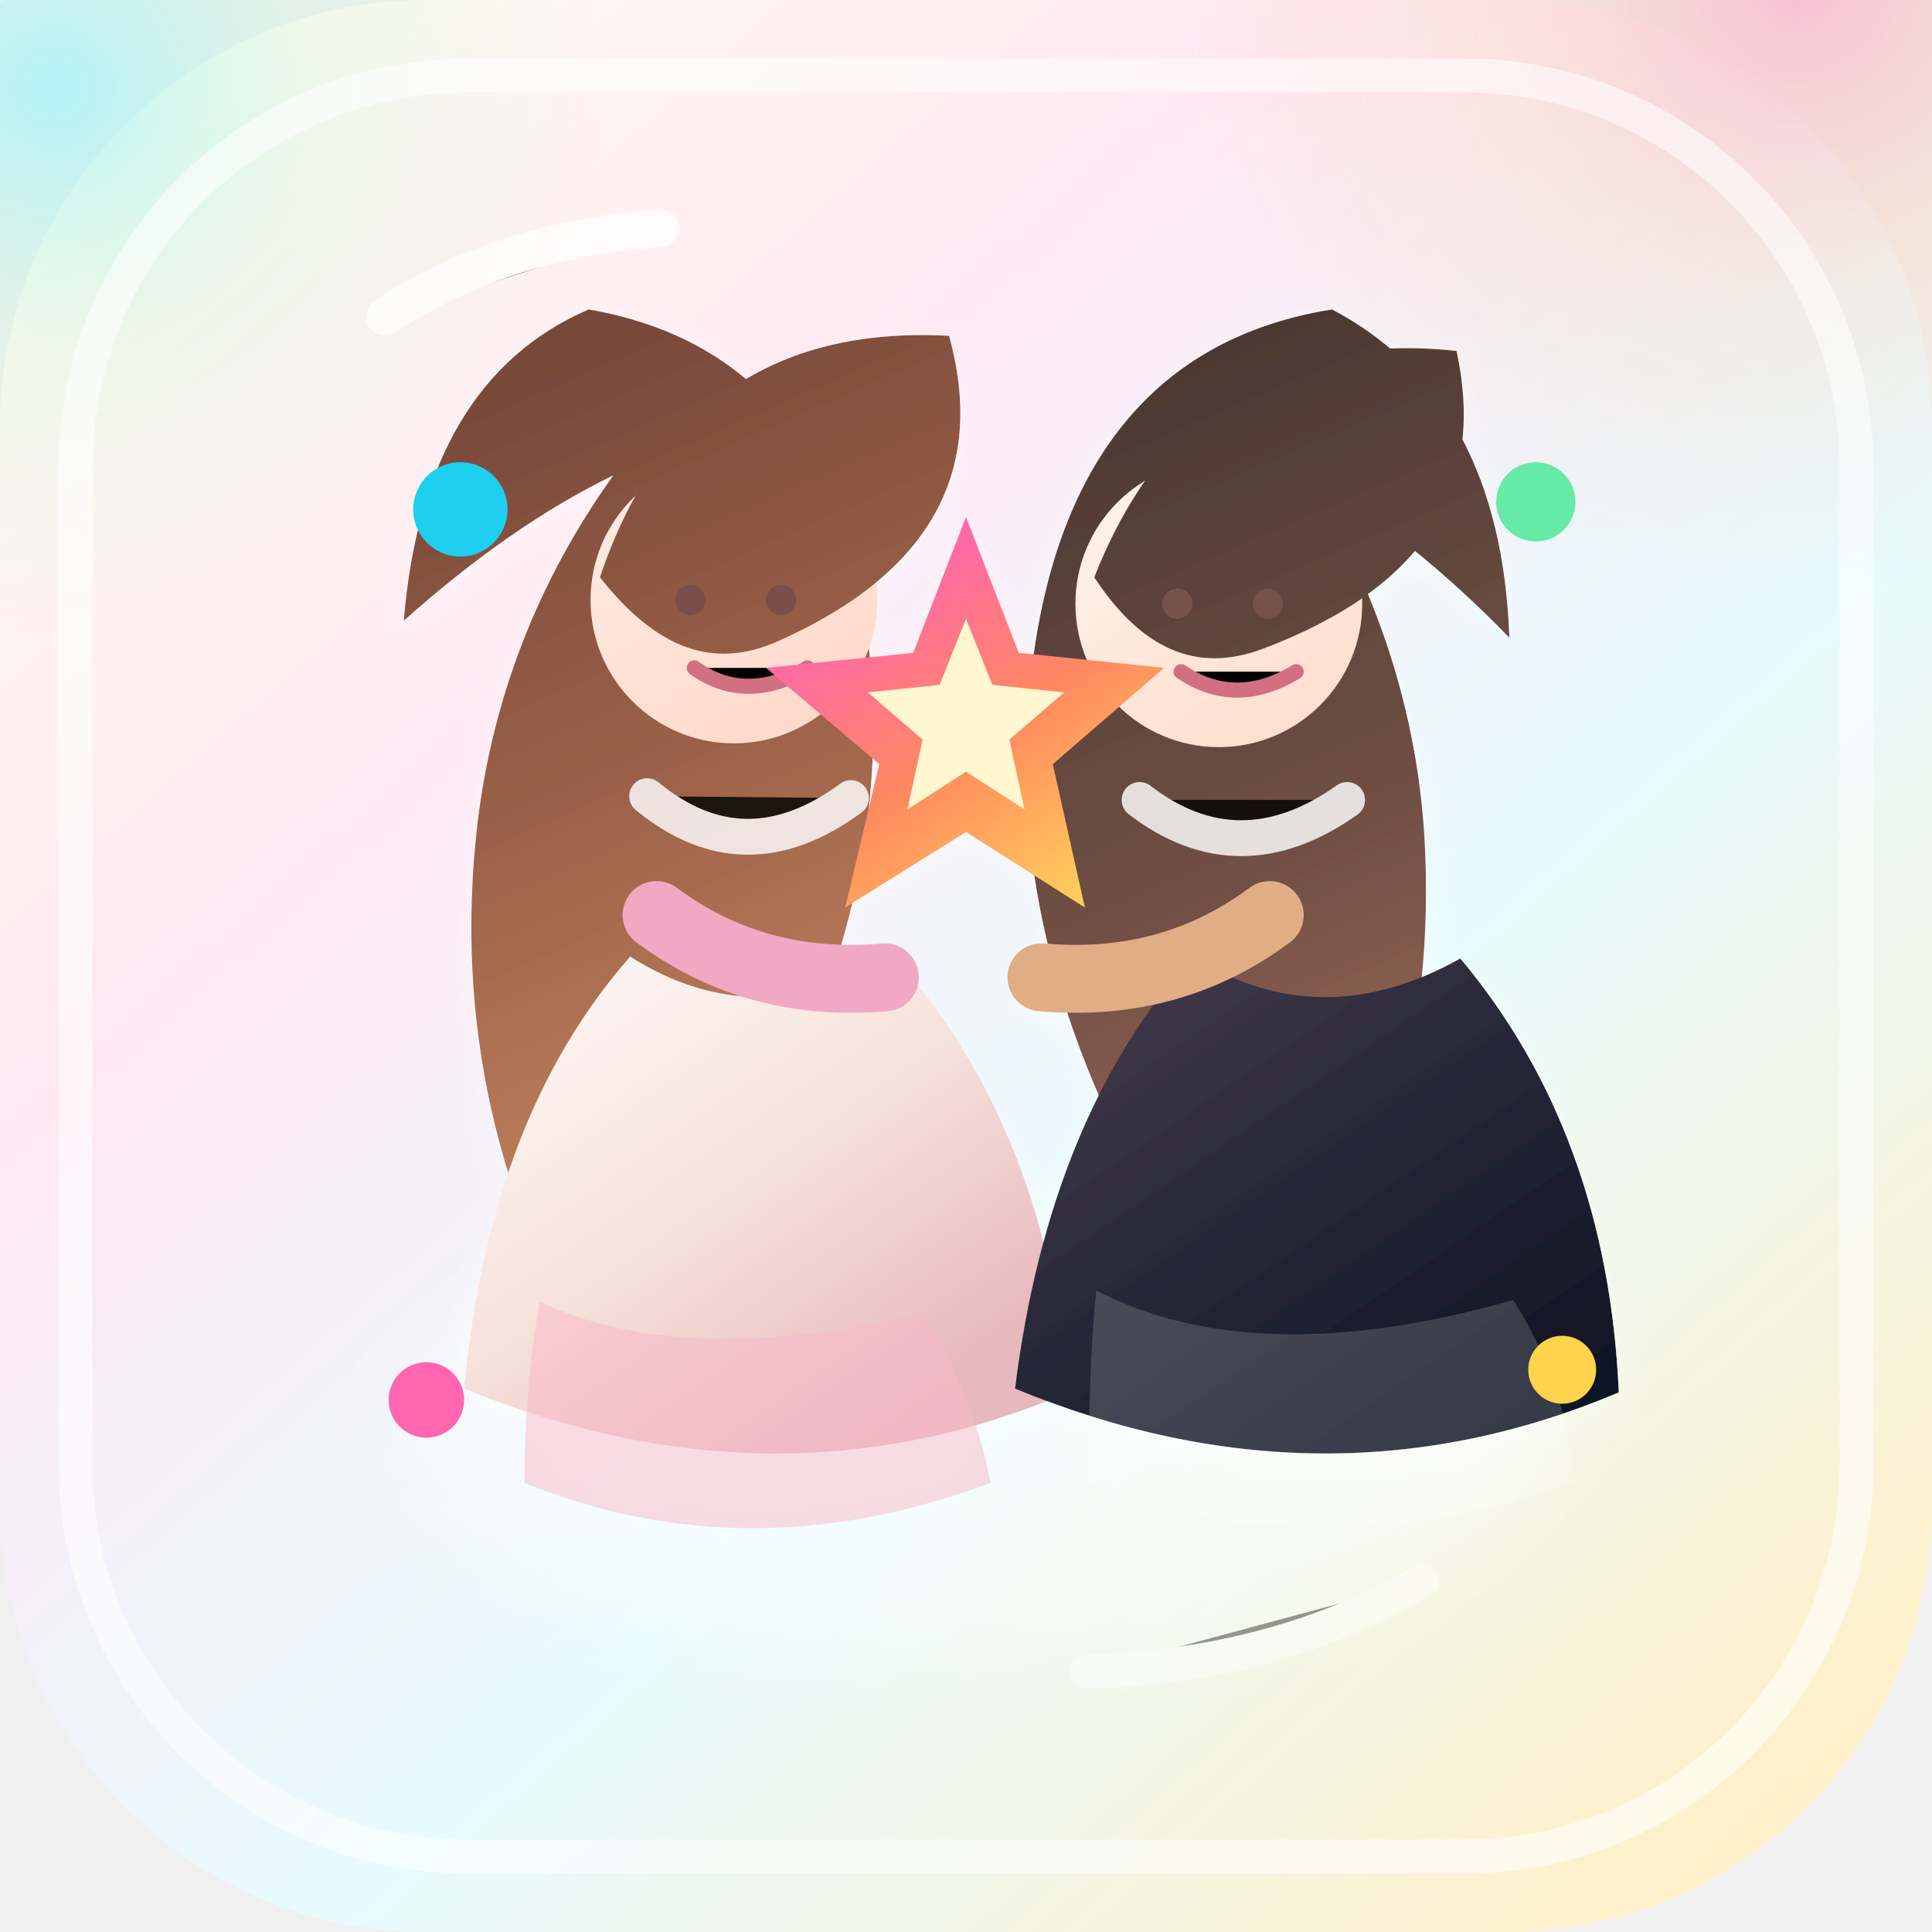
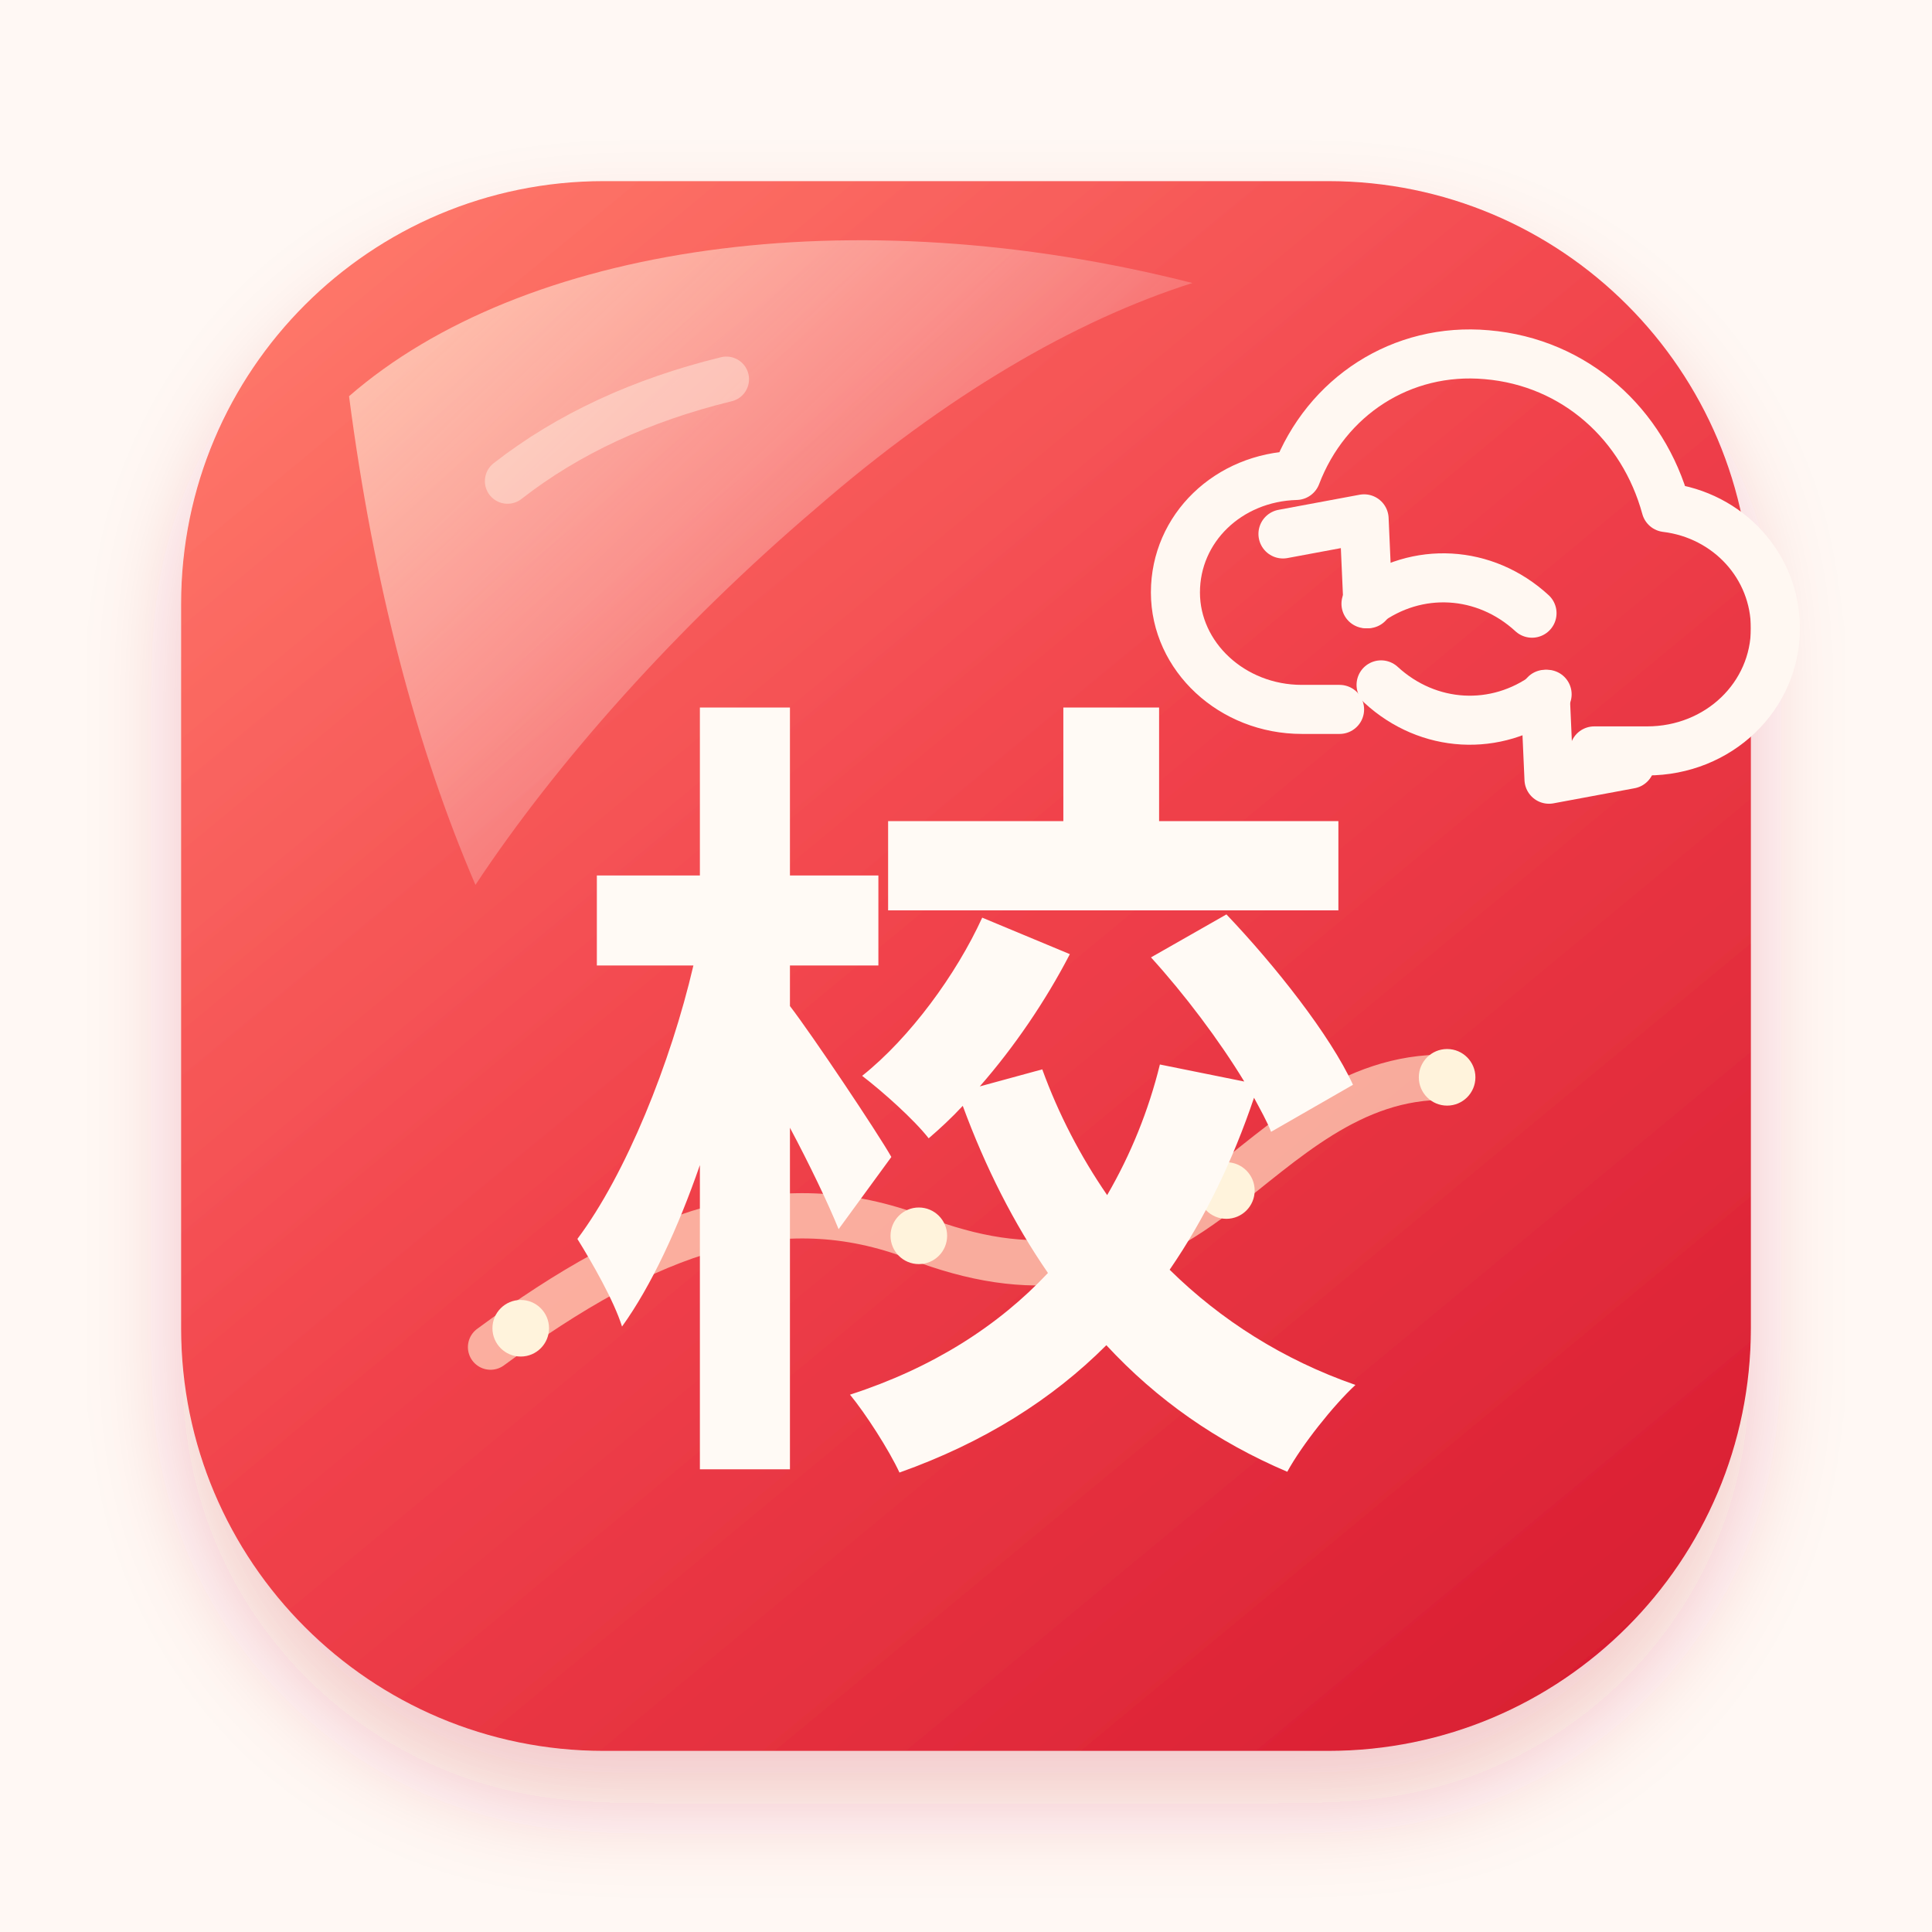
- <svg xmlns="http://www.w3.org/2000/svg" width="1024" height="1024" viewBox="0 0 1024 1024">
+ <svg xmlns="http://www.w3.org/2000/svg" viewBox="0 0 1024 1024">
+   <rect width="1024" height="1024" fill="#fff8f4" />
  <defs>
-     <linearGradient id="base" x1="108" y1="56" x2="920" y2="980" gradientUnits="userSpaceOnUse">
-       <stop offset="0" stop-color="#fffaf2" />
-       <stop offset="0.28" stop-color="#ffe8f2" />
-       <stop offset="0.62" stop-color="#e7fbff" />
-       <stop offset="1" stop-color="#fff0c9" />
+     <linearGradient id="redBase" x1="180" y1="90" x2="850" y2="900" gradientUnits="userSpaceOnUse">
+       <stop offset="0" stop-color="#ff7a6b" />
+       <stop offset="0.48" stop-color="#f1434c" />
+       <stop offset="1" stop-color="#d91e32" />
    </linearGradient>
-     <radialGradient id="roseGlow" cx="76%" cy="20%" r="52%">
-       <stop offset="0" stop-color="#ff8fbd" stop-opacity="0.5" />
-       <stop offset="0.5" stop-color="#ffc28c" stop-opacity="0.2" />
-       <stop offset="1" stop-color="#ffc28c" stop-opacity="0" />
-     </radialGradient>
-     <radialGradient id="blueGlow" cx="20%" cy="22%" r="50%">
-       <stop offset="0" stop-color="#8ff3ff" stop-opacity="0.62" />
-       <stop offset="0.5" stop-color="#bbf7d0" stop-opacity="0.22" />
-       <stop offset="1" stop-color="#bbf7d0" stop-opacity="0" />
-     </radialGradient>
-     <linearGradient id="skinA" x1="250" y1="250" x2="394" y2="474" gradientUnits="userSpaceOnUse">
-       <stop offset="0" stop-color="#fff0e7" />
-       <stop offset="1" stop-color="#ffd3c3" />
+     <linearGradient id="shine" x1="235" y1="130" x2="720" y2="640" gradientUnits="userSpaceOnUse">
+       <stop offset="0" stop-color="#fff4dc" stop-opacity="0.62" />
+       <stop offset="0.52" stop-color="#ffffff" stop-opacity="0.08" />
+       <stop offset="1" stop-color="#ffffff" stop-opacity="0" />
    </linearGradient>
-     <linearGradient id="skinB" x1="606" y1="250" x2="752" y2="474" gradientUnits="userSpaceOnUse">
-       <stop offset="0" stop-color="#fff1e8" />
-       <stop offset="1" stop-color="#ffd1bd" />
-     </linearGradient>
-     <linearGradient id="hairWarm" x1="208" y1="166" x2="444" y2="706" gradientUnits="userSpaceOnUse">
-       <stop offset="0" stop-color="#6f4335" />
-       <stop offset="0.46" stop-color="#9b6048" />
-       <stop offset="1" stop-color="#d29267" />
-     </linearGradient>
-     <linearGradient id="hairCool" x1="590" y1="172" x2="820" y2="708" gradientUnits="userSpaceOnUse">
-       <stop offset="0" stop-color="#473630" />
-       <stop offset="0.52" stop-color="#735045" />
-       <stop offset="1" stop-color="#b77a62" />
-     </linearGradient>
-     <linearGradient id="topLight" x1="244" y1="466" x2="454" y2="768" gradientUnits="userSpaceOnUse">
-       <stop offset="0" stop-color="#ffffff" />
-       <stop offset="0.58" stop-color="#f7e2db" />
-       <stop offset="1" stop-color="#e7b8bd" />
-     </linearGradient>
-     <linearGradient id="topDark" x1="572" y1="466" x2="778" y2="768" gradientUnits="userSpaceOnUse">
-       <stop offset="0" stop-color="#4c4050" />
-       <stop offset="0.56" stop-color="#252737" />
-       <stop offset="1" stop-color="#111525" />
-     </linearGradient>
-     <linearGradient id="spark" x1="454" y1="300" x2="578" y2="482" gradientUnits="userSpaceOnUse">
-       <stop offset="0" stop-color="#ff62b5" />
-       <stop offset="0.52" stop-color="#ff8a60" />
-       <stop offset="1" stop-color="#ffd45a" />
-     </linearGradient>
-     <filter id="mainShadow" x="-26%" y="-26%" width="152%" height="164%">
-       <feDropShadow dx="0" dy="32" stdDeviation="26" flood-color="#c6909c" flood-opacity="0.3" />
-       <feDropShadow dx="0" dy="6" stdDeviation="10" flood-color="#ffffff" flood-opacity="0.55" />
-     </filter>
-     <filter id="soft" x="-40%" y="-40%" width="180%" height="180%">
-       <feGaussianBlur stdDeviation="20" />
+     <filter id="softShadow" x="-20%" y="-20%" width="140%" height="145%">
+       <feDropShadow dx="0" dy="28" stdDeviation="24" flood-color="#c91d2f" flood-opacity="0.22" />
    </filter>
  </defs>
-   <rect width="1024" height="1024" rx="226" fill="url(#base)" />
-   <circle cx="790" cy="178" r="310" fill="url(#roseGlow)" />
-   <circle cx="204" cy="210" r="292" fill="url(#blueGlow)" />
-   <ellipse cx="512" cy="762" rx="310" ry="118" fill="#ffffff" opacity="0.42" filter="url(#soft)" />
-   <g filter="url(#mainShadow)">
-     <path d="M312 164c92 16 142 82 150 196 8 119-40 242-144 369-55-91-77-188-65-292 8-67 32-129 72-185-37 18-74 44-111 77 7-85 40-140 98-165Z" fill="url(#hairWarm)" />
-     <path d="M246 736c9-96 38-172 88-229 44 28 91 29 141 1 54 62 84 139 91 230-103 44-210 43-320-2Z" fill="url(#topLight)" />
-     <path d="M286 690c52 24 119 26 203 6 18 28 30 58 36 90-86 32-168 32-247 0 0-35 3-67 8-96Z" fill="#f7b8c8" opacity="0.52" />
-     <circle cx="389" cy="318" r="76" fill="url(#skinA)" />
-     <path d="M318 306c30-90 92-133 185-128 20 72-10 126-91 162-34 15-64 4-94-34Z" fill="url(#hairWarm)" />
-     <path d="M343 422c34 28 70 29 108 1" stroke="#ffffff" stroke-width="19" stroke-linecap="round" opacity="0.82" />
-     <circle cx="366" cy="318" r="8" fill="#7a4f48" />
-     <circle cx="414" cy="318" r="8" fill="#7a4f48" />
-     <path d="M368 354c18 13 39 13 60 0" stroke="#d26f82" stroke-width="8" stroke-linecap="round" />
-     <path d="M706 164c-94 15-148 82-160 198-13 121 30 244 129 370 59-88 86-184 80-288-4-67-25-131-61-190 36 20 71 48 106 84-3-85-35-143-94-174Z" fill="url(#hairCool)" />
-     <path d="M538 736c12-96 43-172 94-229 45 28 92 29 142 1 52 62 80 139 84 230-104 44-211 43-320-2Z" fill="url(#topDark)" />
-     <path d="M581 684c56 29 130 31 221 5 18 28 29 60 33 96-88 33-174 33-258 1 0-38 1-72 4-102Z" fill="#ffffff" opacity="0.16" />
-     <circle cx="646" cy="320" r="76" fill="url(#skinB)" />
-     <path d="M580 306c35-89 99-130 192-120 16 74-18 126-103 158-35 13-64 0-89-38Z" fill="url(#hairCool)" />
-     <path d="M604 424c35 27 72 27 110 0" stroke="#ffffff" stroke-width="19" stroke-linecap="round" opacity="0.82" />
-     <circle cx="624" cy="320" r="8" fill="#74534c" />
-     <circle cx="672" cy="320" r="8" fill="#74534c" />
-     <path d="M626 356c19 13 40 13 61 0" stroke="#d26f82" stroke-width="8" stroke-linecap="round" />
-     <path d="M469 518c-46 4-86-7-121-33" stroke="#f1a9c3" stroke-width="36" stroke-linecap="round" />
-     <path d="M552 518c46 4 86-7 121-33" stroke="#e0ad85" stroke-width="36" stroke-linecap="round" />
-     <path d="M512 274l28 72 77 8-59 51 17 76-63-40-64 40 18-76-60-51 78-8 28-72Z" fill="url(#spark)" />
-     <path d="M512 328l14 35 38 4-29 25 8 37-31-20-31 20 8-37-29-25 38-4 14-35Z" fill="#fff7cf" />
+   <rect x="96" y="96" width="832" height="832" rx="224" fill="url(#redBase)" filter="url(#softShadow)" />
+   <path d="M185 210C277 130 451 104 632 150c-63 20-131 60-199 119-74 63-138 135-181 200-31-72-54-159-67-259z" fill="url(#shine)" />
+   <path d="M260 714c84-62 153-86 226-58 60 23 107 17 160-24 34-26 70-62 121-61" fill="none" stroke="#ffd8bf" stroke-width="24" stroke-linecap="round" stroke-linejoin="round" opacity="0.72" />
+   <circle cx="276" cy="704" r="15" fill="#fff3dc" />
+   <circle cx="487" cy="655" r="15" fill="#fff3dc" />
+   <circle cx="650" cy="631" r="15" fill="#fff3dc" />
+   <circle cx="767" cy="571" r="15" fill="#fff3dc" />
+   <g transform="translate(646 214)" fill="none" stroke="#fff8f2" stroke-width="26" stroke-linecap="round" stroke-linejoin="round">
+     <path d="M64 162H44c-37 0-67-28-67-62s28-61 64-62c16-42 56-68 101-64 47 4 83 37 95 81 33 4 58 31 58 64 0 36-30 65-68 65h-28" />
+     <path d="M166 111c-25-23-61-25-88-5" />
+     <path d="M79 106l-2-45-43 8" />
+     <path d="M86 149c25 23 61 25 88 5" />
+     <path d="M173 154l2 45 43-8" />
  </g>
-   <path d="M204 168c40-27 89-43 146-47" stroke="#ffffff" stroke-width="20" stroke-linecap="round" opacity="0.68" />
-   <path d="M754 838c-51 30-111 46-178 48" stroke="#ffffff" stroke-width="18" stroke-linecap="round" opacity="0.4" />
-   <circle cx="244" cy="270" r="25" fill="#1ecff0" />
-   <circle cx="814" cy="266" r="21" fill="#65eba5" />
-   <circle cx="226" cy="742" r="20" fill="#ff66ad" />
-   <circle cx="828" cy="726" r="18" fill="#ffd34c" />
-   <rect x="40" y="40" width="944" height="944" rx="208" fill="none" stroke="#ffffff" stroke-opacity="0.56" stroke-width="18" />
+   <text x="512" y="590" fill="#fffaf5" font-family="Microsoft YaHei UI, Microsoft YaHei, SimHei, sans-serif" font-size="430" font-weight="900" text-anchor="middle" dominant-baseline="middle">校</text>
+   <path d="M269 255c32-25 71-43 116-54" fill="none" stroke="#fff9ea" stroke-width="24" stroke-linecap="round" opacity="0.42" />
</svg>
